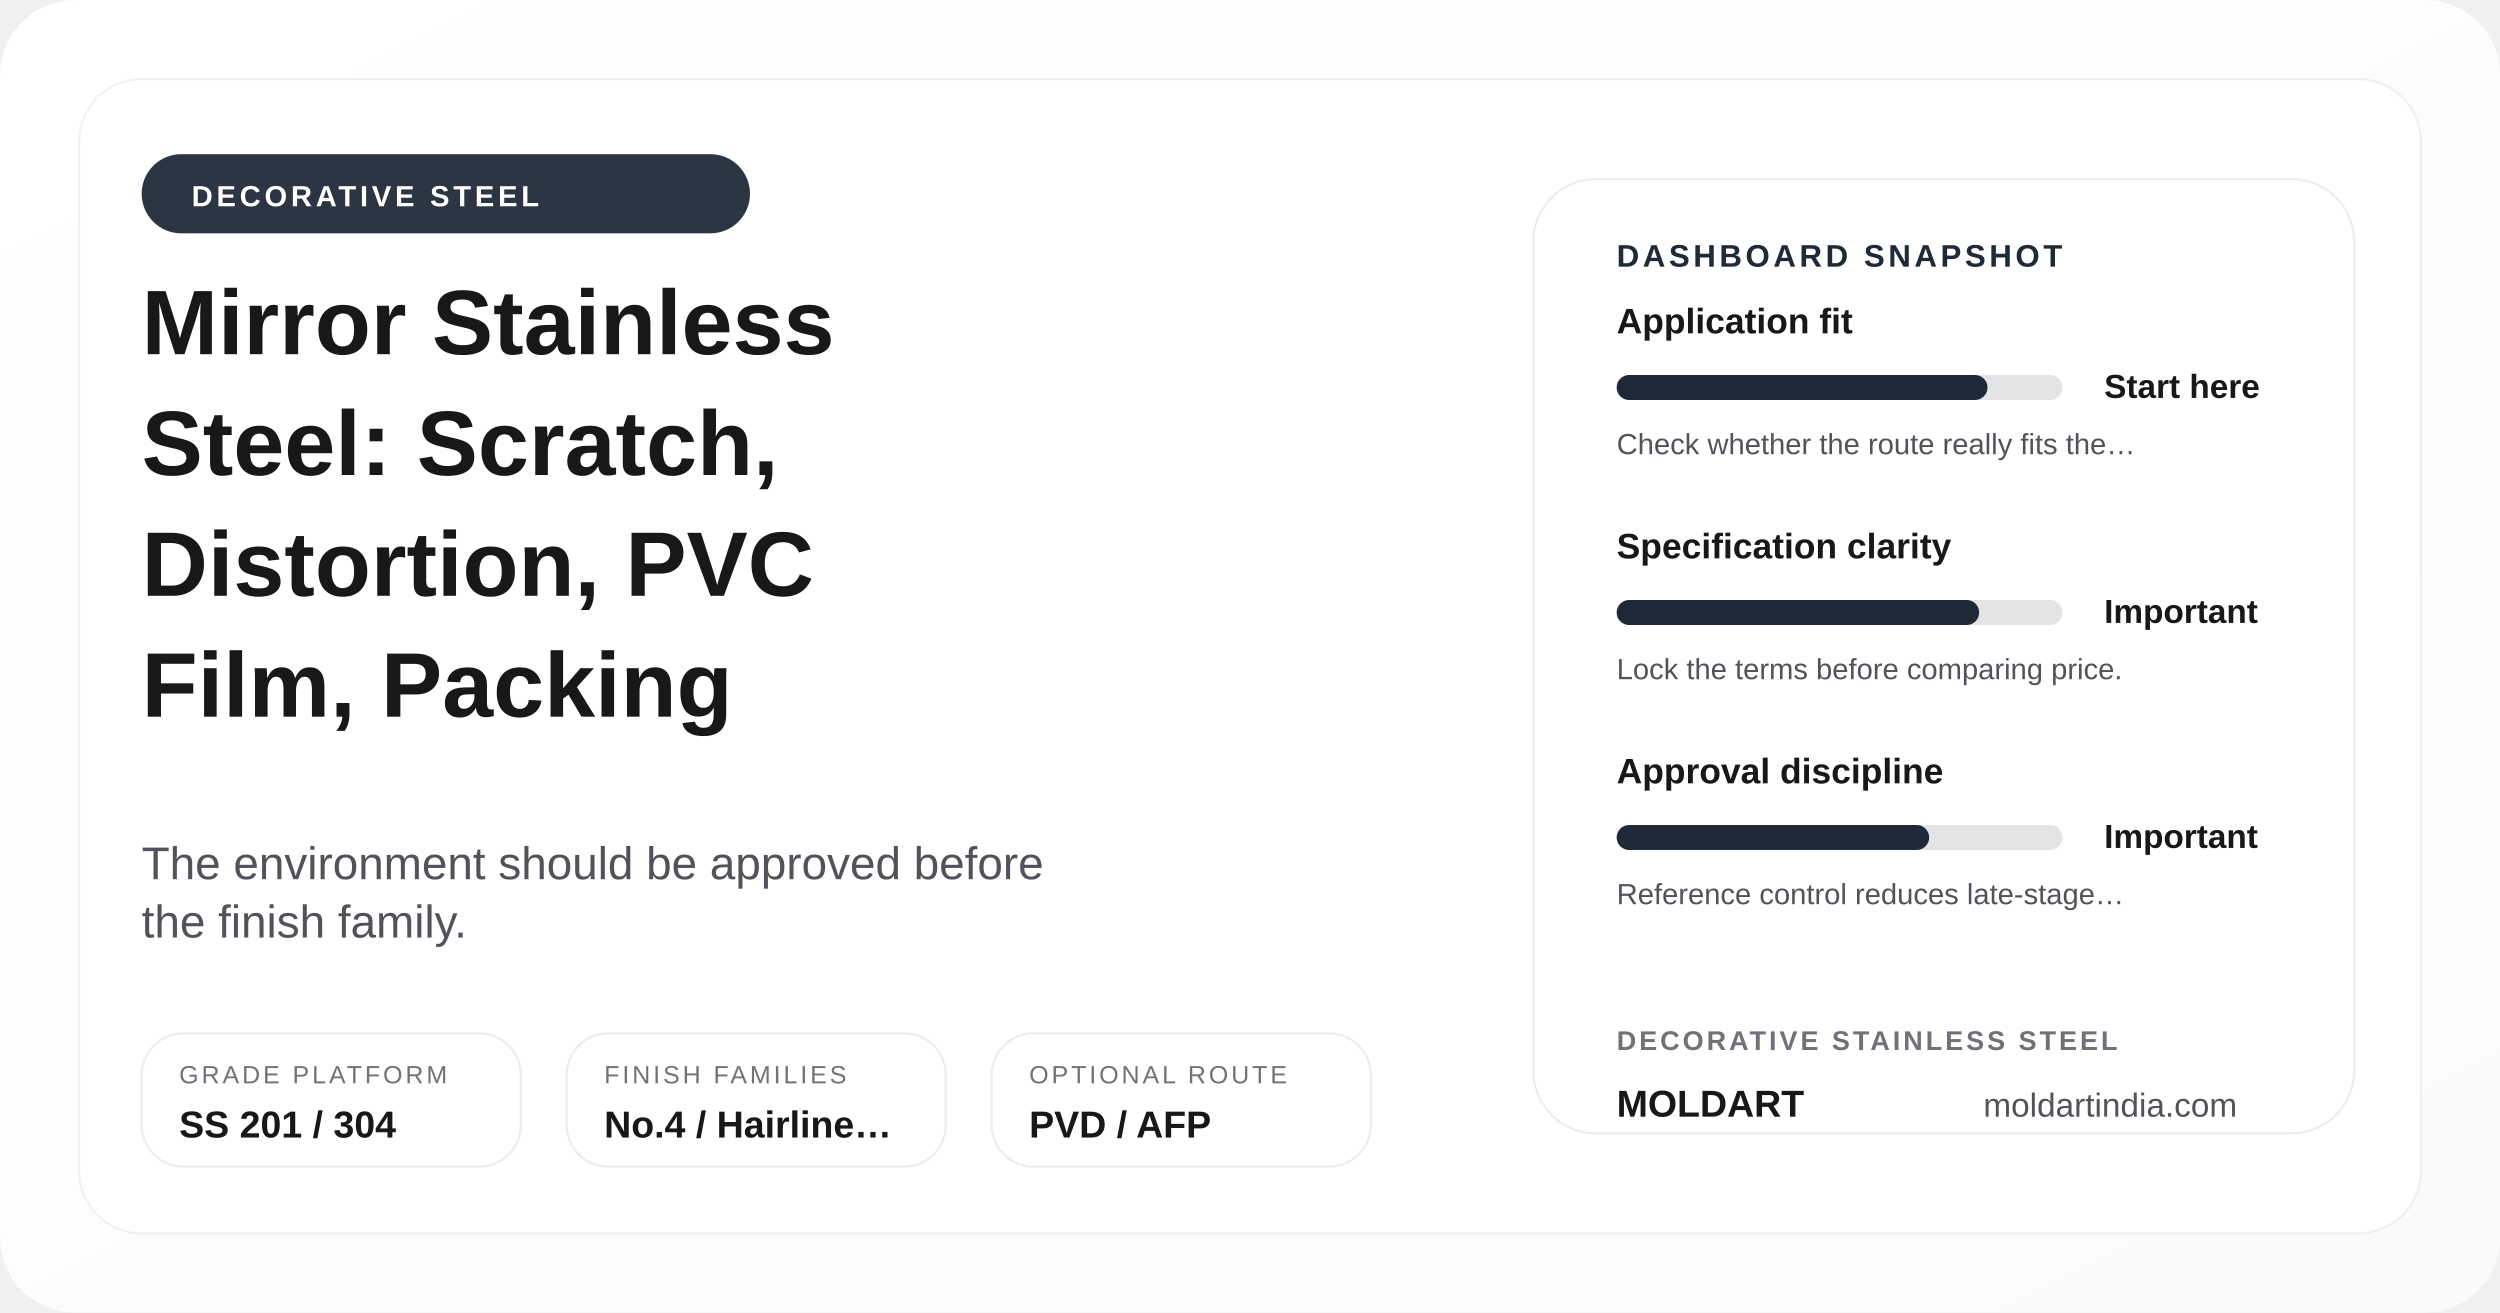
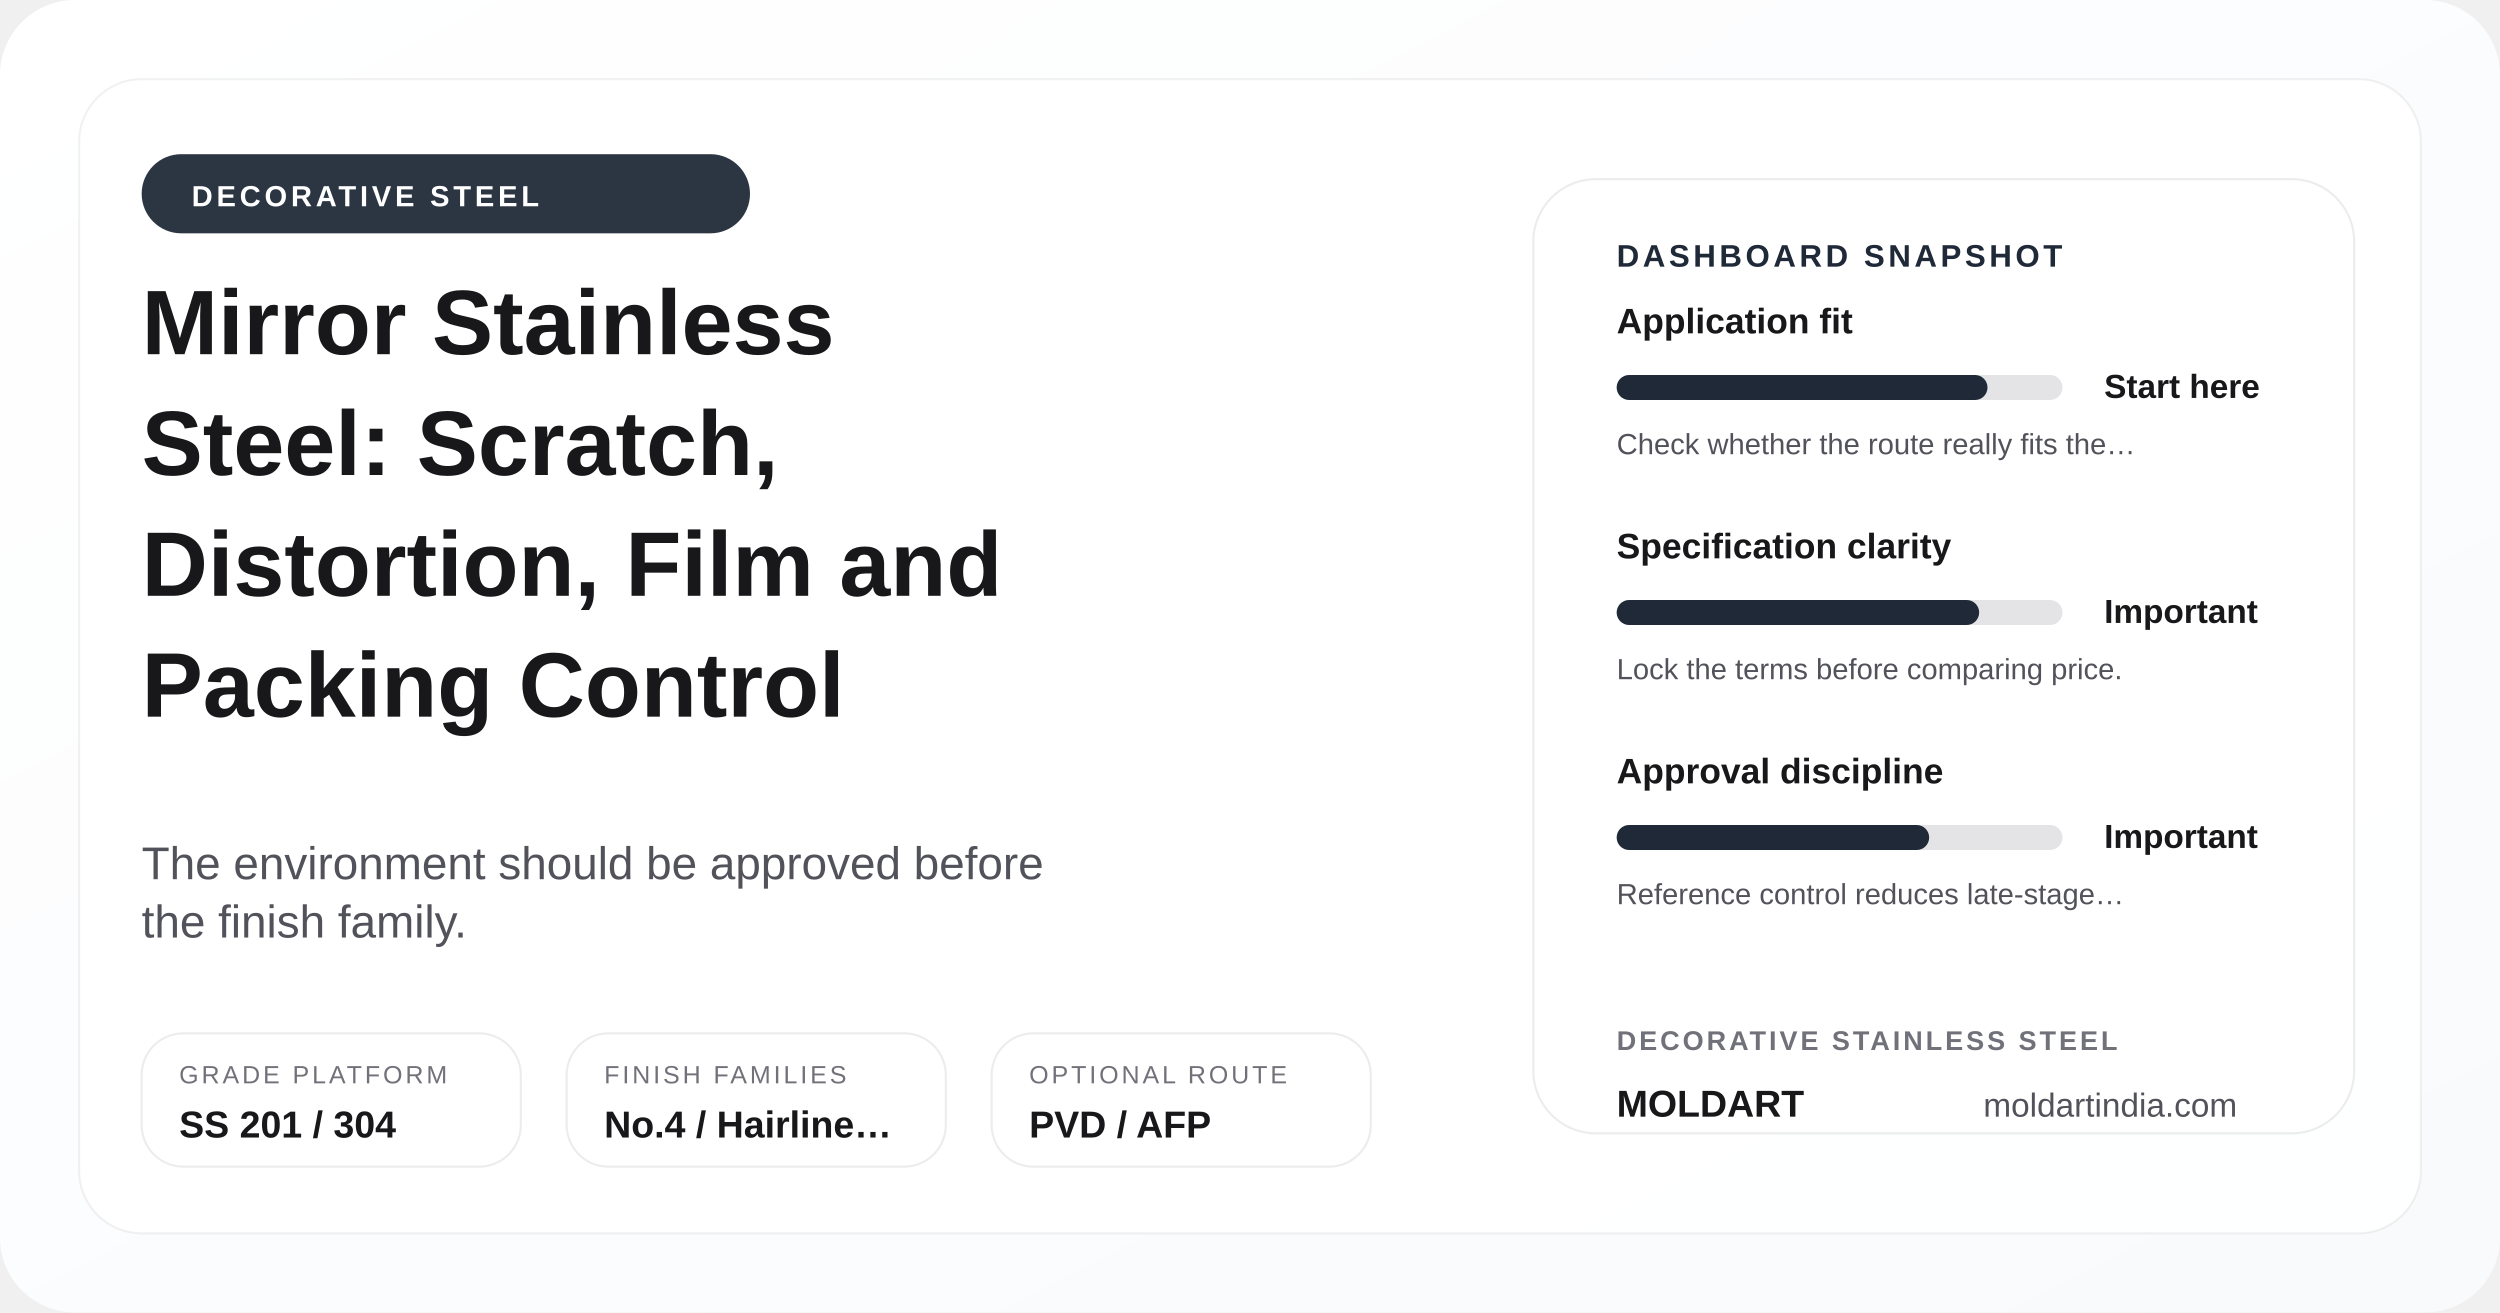
- <svg xmlns="http://www.w3.org/2000/svg" width="1200" height="630" viewBox="0 0 1200 630" role="img" aria-label="Mirror Stainless Steel: Scratch, Distortion, PVC Film, Packing">
+ <svg xmlns="http://www.w3.org/2000/svg" width="1200" height="630" viewBox="0 0 1200 630" role="img" aria-label="Mirror Stainless Steel: Scratch, Distortion, Film and Packing Control">
  <defs>
    <linearGradient id="posterGrad-mirror-stainless-steel-scratch-distortion-pvc-film-packing" x1="0%" y1="0%" x2="100%" y2="100%">
      <stop offset="0%" stop-color="#ffffff" />
      <stop offset="100%" stop-color="#f8fafc" />
    </linearGradient>
  </defs>
  <rect width="1200" height="630" rx="36" fill="url(#posterGrad-mirror-stainless-steel-scratch-distortion-pvc-film-packing)" />
  <rect x="38" y="38" width="1124" height="554" rx="30" fill="rgba(255,255,255,0.9)" stroke="rgba(24,24,27,0.06)" />
  <circle cx="1072" cy="110" r="18" fill="#cbd5e1" />
  <circle cx="1036" cy="110" r="8" fill="#1f2937" />
  <rect x="68" y="74" width="292" height="38" rx="19" fill="#1f2937" opacity="0.94" />
  <text x="92" y="99" font-family="Arial, sans-serif" font-size="14" font-weight="700" fill="#ffffff" letter-spacing="1.8">DECORATIVE STEEL</text>
  <text x="68" y="170" font-family="Arial, sans-serif" font-size="44" font-weight="700" fill="#18181b">Mirror Stainless</text>
  <text x="68" y="228" font-family="Arial, sans-serif" font-size="44" font-weight="700" fill="#18181b">Steel: Scratch,</text>
-   <text x="68" y="286" font-family="Arial, sans-serif" font-size="44" font-weight="700" fill="#18181b">Distortion, PVC</text>
-   <text x="68" y="344" font-family="Arial, sans-serif" font-size="44" font-weight="700" fill="#18181b">Film, Packing</text>
+   <text x="68" y="286" font-family="Arial, sans-serif" font-size="44" font-weight="700" fill="#18181b">Distortion, Film and</text>
+   <text x="68" y="344" font-family="Arial, sans-serif" font-size="44" font-weight="700" fill="#18181b">Packing Control</text>
  <text x="68" y="422" font-family="Arial, sans-serif" font-size="22" fill="#52525b">The environment should be approved before</text>
  <text x="68" y="450" font-family="Arial, sans-serif" font-size="22" fill="#52525b">the finish family.</text>
  <rect x="68" y="496" width="182" height="64" rx="20" fill="rgba(255,255,255,0.94)" stroke="rgba(24,24,27,0.08)" />
  <text x="86" y="520" font-family="Arial, sans-serif" font-size="12" fill="#71717a" letter-spacing="1.4">GRADE PLATFORM</text>
  <text x="86" y="546" font-family="Arial, sans-serif" font-size="18" font-weight="700" fill="#18181b">SS 201 / 304</text>
  <rect x="272" y="496" width="182" height="64" rx="20" fill="rgba(255,255,255,0.94)" stroke="rgba(24,24,27,0.08)" />
  <text x="290" y="520" font-family="Arial, sans-serif" font-size="12" fill="#71717a" letter-spacing="1.4">FINISH FAMILIES</text>
  <text x="290" y="546" font-family="Arial, sans-serif" font-size="18" font-weight="700" fill="#18181b">No.4 / Hairline…</text>
  <rect x="476" y="496" width="182" height="64" rx="20" fill="rgba(255,255,255,0.94)" stroke="rgba(24,24,27,0.08)" />
  <text x="494" y="520" font-family="Arial, sans-serif" font-size="12" fill="#71717a" letter-spacing="1.4">OPTIONAL ROUTE</text>
  <text x="494" y="546" font-family="Arial, sans-serif" font-size="18" font-weight="700" fill="#18181b">PVD / AFP</text>
  <rect x="736" y="86" width="394" height="458" rx="30" fill="#ffffff" stroke="rgba(24,24,27,0.08)" />
  <text x="776" y="128" font-family="Arial, sans-serif" font-size="15" font-weight="700" fill="#1f2937" letter-spacing="1.7">DASHBOARD SNAPSHOT</text>
  <text x="776" y="160" font-family="Arial, sans-serif" font-size="17" font-weight="700" fill="#18181b">Application fit</text>
  <rect x="776" y="180" width="214" height="12" rx="6" fill="#e4e4e7" />
  <rect x="776" y="180" width="178" height="12" rx="6" fill="#1f2937" />
  <text x="1010" y="191" font-family="Arial, sans-serif" font-size="16" font-weight="700" fill="#18181b">Start here</text>
  <text x="776" y="218" font-family="Arial, sans-serif" font-size="14" fill="#52525b">Check whether the route really fits the…</text>
  <text x="776" y="268" font-family="Arial, sans-serif" font-size="17" font-weight="700" fill="#18181b">Specification clarity</text>
  <rect x="776" y="288" width="214" height="12" rx="6" fill="#e4e4e7" />
  <rect x="776" y="288" width="174" height="12" rx="6" fill="#1f2937" />
  <text x="1010" y="299" font-family="Arial, sans-serif" font-size="16" font-weight="700" fill="#18181b">Important</text>
  <text x="776" y="326" font-family="Arial, sans-serif" font-size="14" fill="#52525b">Lock the terms before comparing price.</text>
  <text x="776" y="376" font-family="Arial, sans-serif" font-size="17" font-weight="700" fill="#18181b">Approval discipline</text>
  <rect x="776" y="396" width="214" height="12" rx="6" fill="#e4e4e7" />
  <rect x="776" y="396" width="150" height="12" rx="6" fill="#1f2937" />
  <text x="1010" y="407" font-family="Arial, sans-serif" font-size="16" font-weight="700" fill="#18181b">Important</text>
  <text x="776" y="434" font-family="Arial, sans-serif" font-size="14" fill="#52525b">Reference control reduces late-stage…</text>
  <text x="776" y="504" font-family="Arial, sans-serif" font-size="13" font-weight="700" fill="#71717a" letter-spacing="1.4">DECORATIVE STAINLESS STEEL</text>
  <text x="776" y="536" font-family="Arial, sans-serif" font-size="18" font-weight="700" fill="#18181b">MOLDART</text>
  <text x="952" y="536" font-family="Arial, sans-serif" font-size="16" fill="#52525b">moldartindia.com</text>
</svg>
